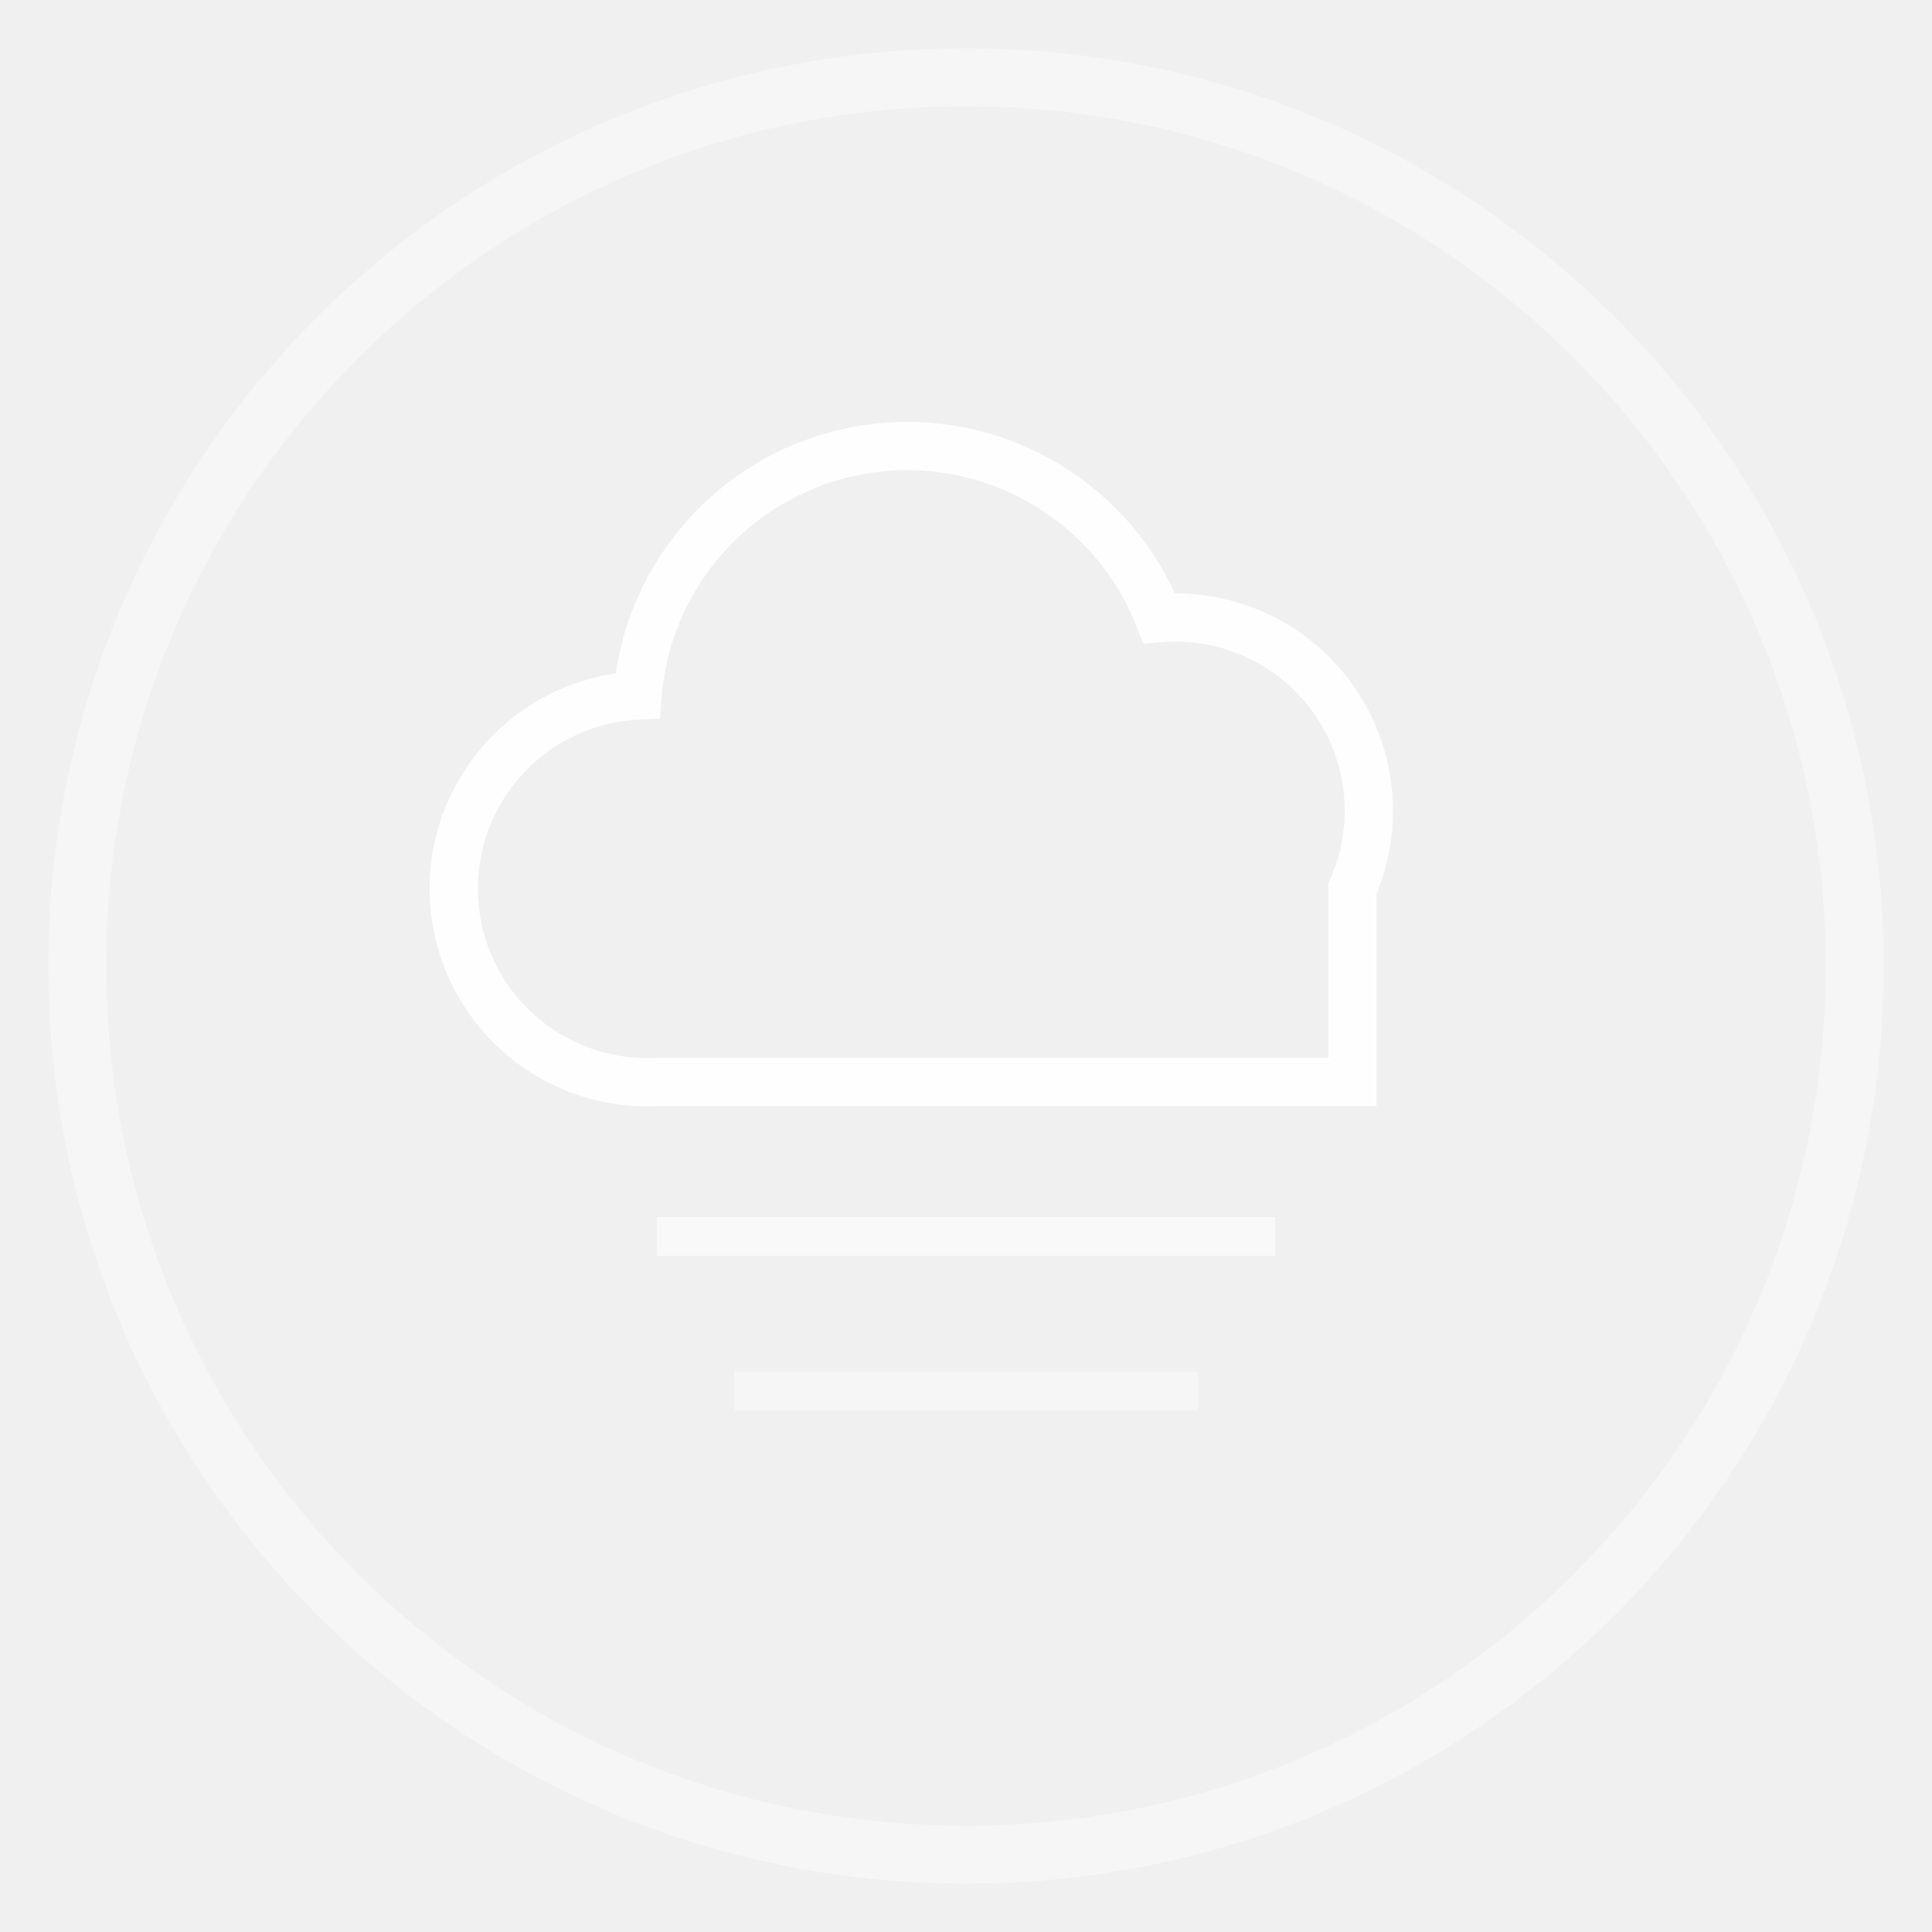
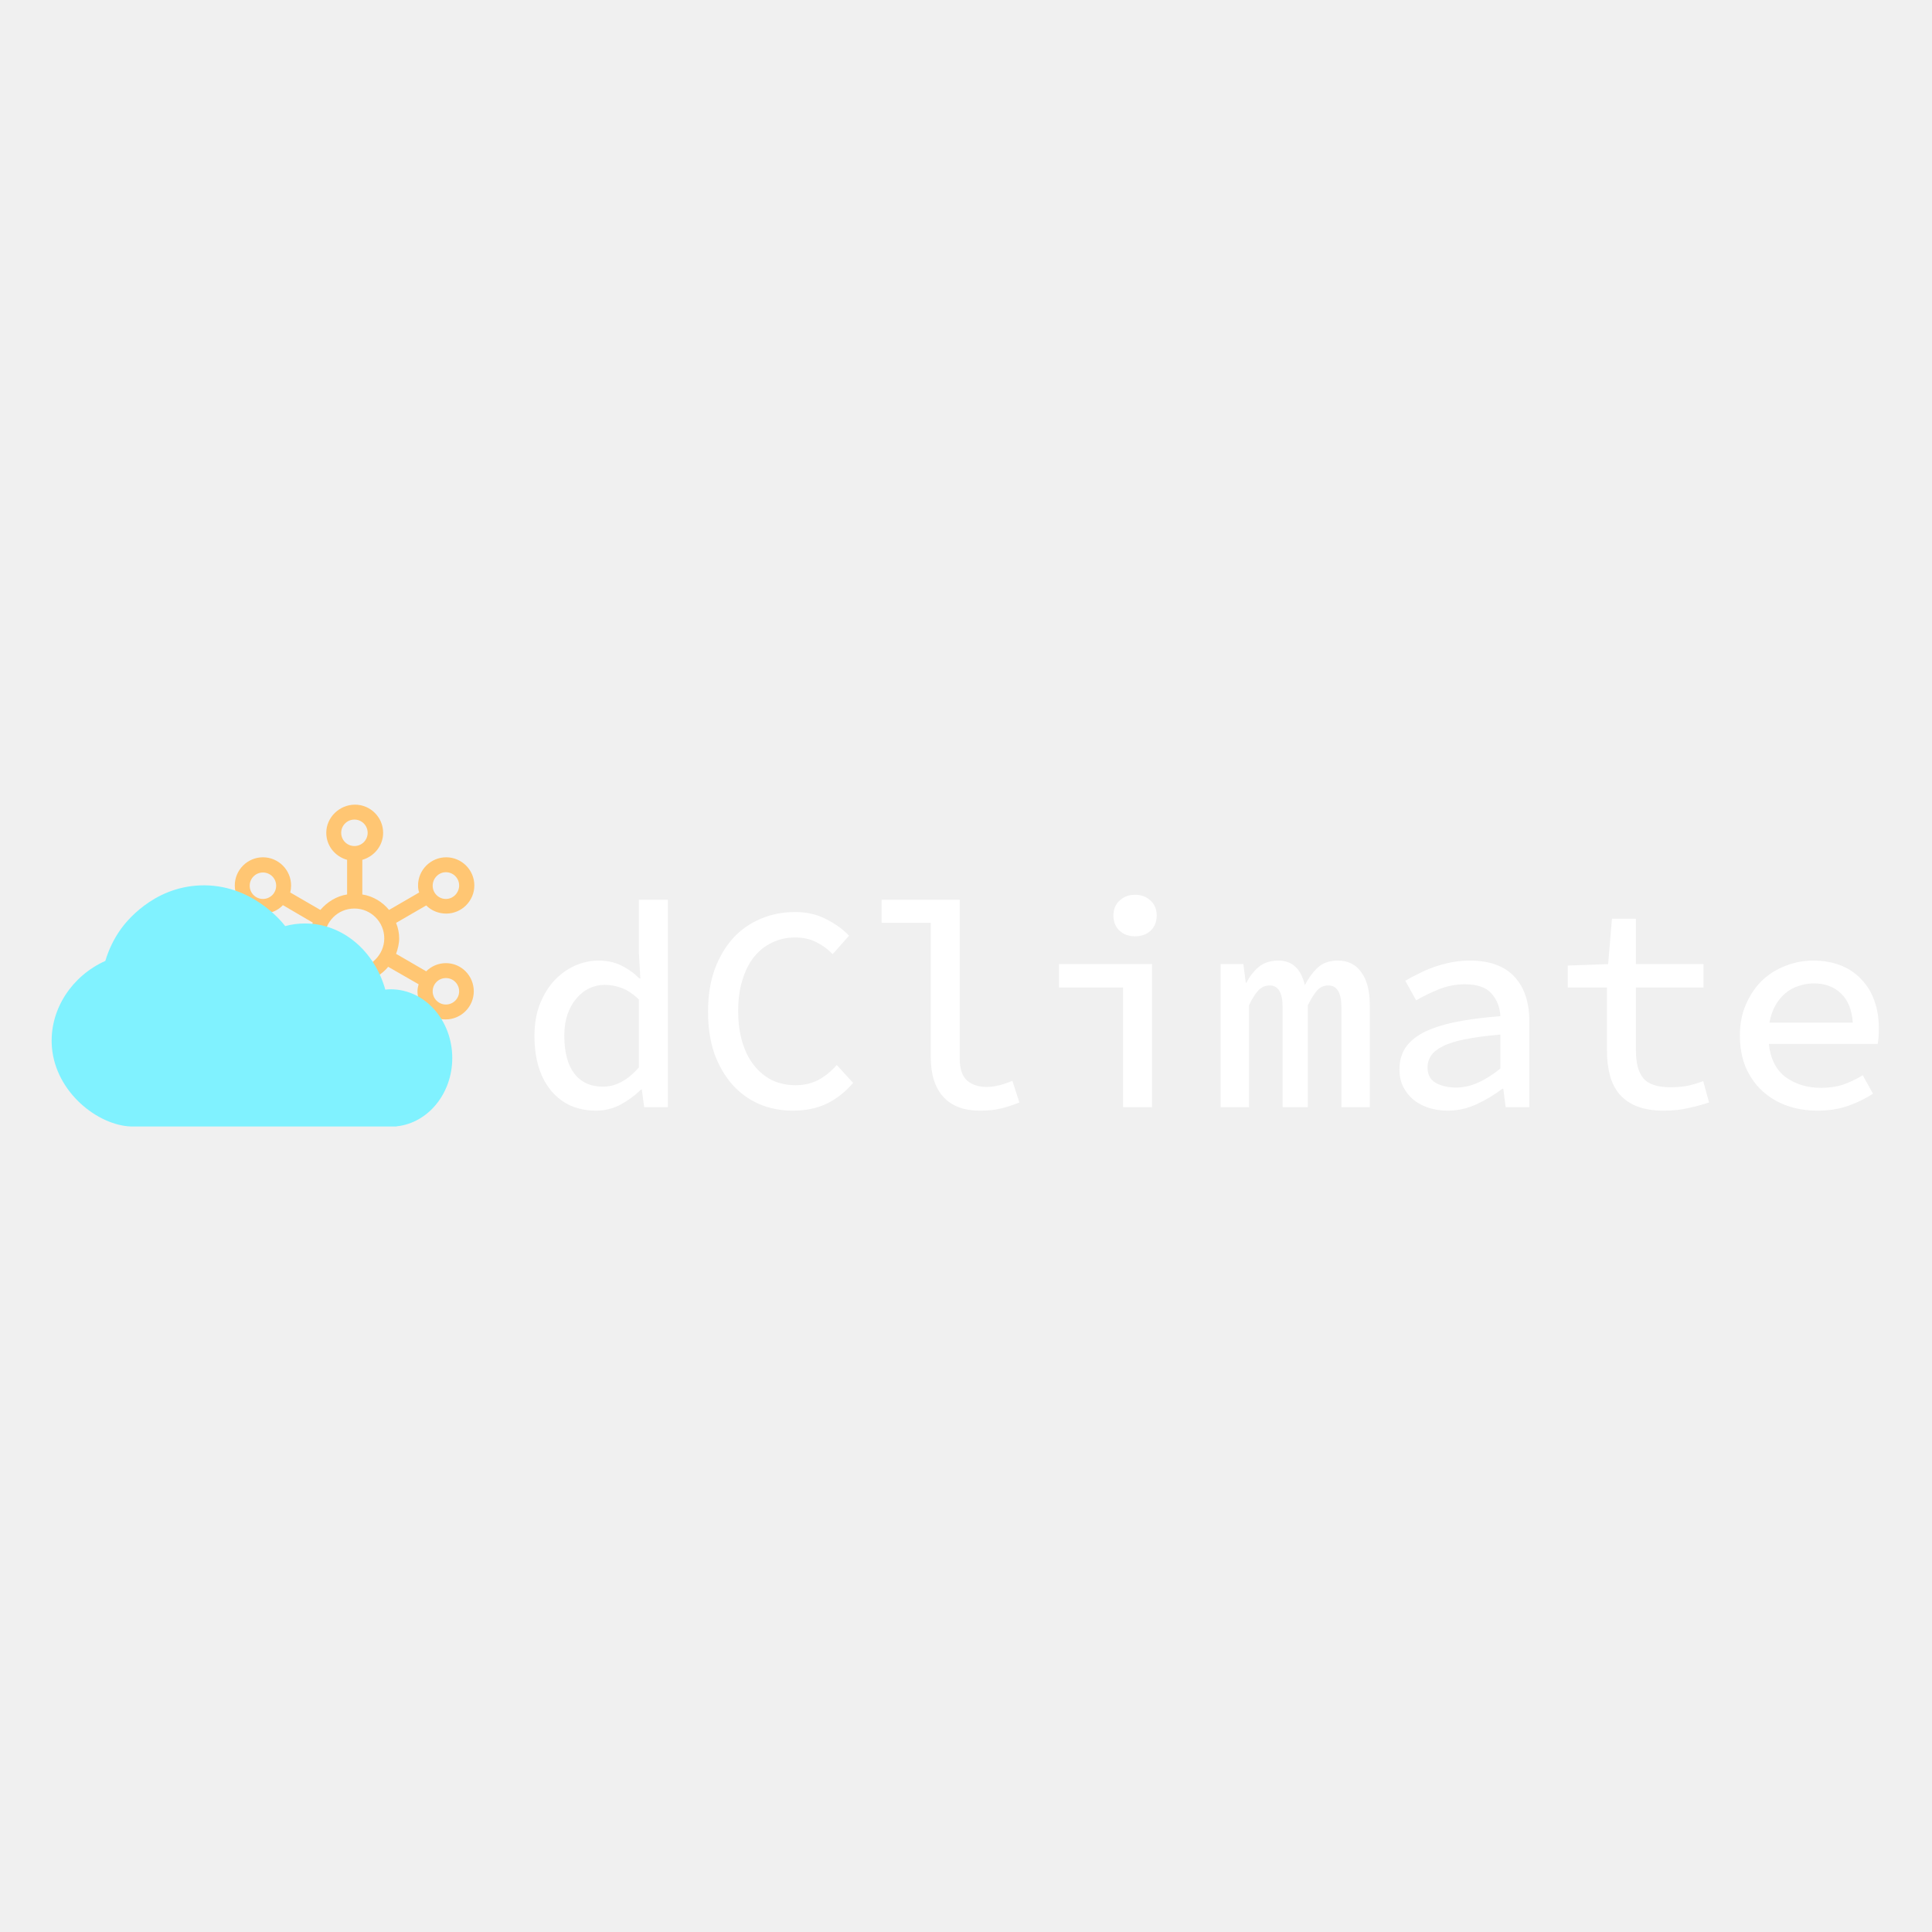
- <svg xmlns="http://www.w3.org/2000/svg" viewBox="0 0 100 100" width="48" height="48">
-   <circle cx="50" cy="50" r="46" fill="none" stroke="#ffffff" stroke-width="3" opacity="0.4" />
-   <path d="M70 56H34a10 10 0 0 1-1-20 14 14 0 0 1 27-4 10 10 0 0 1 10 14z" fill="none" stroke="#ffffff" stroke-width="2.5" opacity="0.9" />
-   <line x1="34" y1="64" x2="66" y2="64" stroke="#ffffff" stroke-width="2" opacity="0.6" />
-   <line x1="38" y1="72" x2="62" y2="72" stroke="#ffffff" stroke-width="2" opacity="0.4" />
+ <svg xmlns="http://www.w3.org/2000/svg" width="48" height="48" viewBox="0 0 796 173" fill="none">
+   <path d="M245.631 146.099C241.775 146.099 238.28 145.416 235.146 144.05C232.092 142.684 229.441 140.676 227.191 138.024C224.942 135.373 223.214 132.158 222.008 128.382C220.804 124.525 220.201 120.146 220.201 115.245C220.201 110.424 220.924 106.125 222.371 102.349C223.896 98.492 225.866 95.238 228.276 92.586C230.767 89.934 233.579 87.886 236.713 86.439C239.926 84.993 243.22 84.27 246.595 84.27C250.051 84.27 253.104 84.913 255.755 86.198C258.488 87.484 261.059 89.292 263.468 91.622H263.831L263.228 81.136V59.201H275.159V144.653H265.398L264.434 137.421H264.071C261.741 139.752 258.969 141.8 255.755 143.568C252.541 145.256 249.166 146.099 245.631 146.099ZM248.404 136.216C253.707 136.216 258.649 133.565 263.228 128.262V100.3C260.897 98.05 258.568 96.483 256.238 95.599C253.907 94.715 251.577 94.273 249.248 94.273C246.917 94.273 244.747 94.756 242.739 95.72C240.729 96.684 238.962 98.09 237.437 99.938C235.91 101.706 234.703 103.875 233.82 106.447C232.936 109.018 232.495 111.91 232.495 115.124C232.495 121.954 233.86 127.177 236.593 130.793C239.405 134.408 243.342 136.216 248.404 136.216ZM326.671 146.099C321.769 146.099 317.19 145.215 312.932 143.448C308.672 141.6 304.976 138.948 301.842 135.493C298.71 131.958 296.219 127.699 294.37 122.717C292.602 117.655 291.718 111.87 291.718 105.362C291.718 98.934 292.602 93.189 294.37 88.127C296.219 83.064 298.71 78.766 301.842 75.23C305.057 71.695 308.834 69.003 313.172 67.155C317.591 65.227 322.413 64.263 327.635 64.263C332.456 64.263 336.755 65.267 340.531 67.276C344.308 69.204 347.402 71.454 349.811 74.025L343.062 81.618C341.054 79.529 338.803 77.882 336.312 76.677C333.821 75.391 330.93 74.748 327.635 74.748C324.1 74.748 320.886 75.472 317.994 76.918C315.1 78.284 312.609 80.293 310.521 82.944C308.511 85.515 306.944 88.689 305.82 92.466C304.696 96.162 304.133 100.34 304.133 105C304.133 109.741 304.696 113.999 305.82 117.776C306.944 121.552 308.552 124.766 310.641 127.418C312.73 130.069 315.221 132.118 318.114 133.565C321.006 134.931 324.26 135.613 327.876 135.613C331.331 135.613 334.425 134.89 337.156 133.444C339.889 131.998 342.42 129.949 344.749 127.297L351.498 134.649C348.366 138.345 344.749 141.198 340.651 143.207C336.635 145.135 331.974 146.099 326.671 146.099ZM403.733 146.099C397.144 146.099 392.123 144.211 388.668 140.435C385.213 136.658 383.485 131.194 383.485 124.043V68.722H363.237V59.201H395.417V124.766C395.417 128.864 396.421 131.837 398.429 133.685C400.519 135.453 403.211 136.337 406.505 136.337C409.559 136.337 413.094 135.493 417.112 133.806L420.004 142.725C417.192 143.849 414.581 144.693 412.17 145.256C409.84 145.818 407.028 146.099 403.733 146.099ZM462.716 144.653V95.358H436.322V85.716H474.648V144.653H462.716ZM467.658 74.266C465.087 74.266 462.957 73.503 461.269 71.976C459.582 70.369 458.738 68.28 458.738 65.709C458.738 63.138 459.582 61.089 461.269 59.562C462.957 57.955 465.087 57.152 467.658 57.152C470.229 57.152 472.359 57.955 474.046 59.562C475.734 61.089 476.577 63.138 476.577 65.709C476.577 68.28 475.734 70.369 474.046 71.976C472.359 73.503 470.229 74.266 467.658 74.266ZM502.898 144.653V85.716H512.298L513.262 93.43H513.504C514.869 90.778 516.557 88.609 518.567 86.921C520.655 85.154 523.386 84.27 526.761 84.27C532.386 84.27 536.001 87.645 537.608 94.394C539.216 91.341 541.023 88.89 543.033 87.042C545.121 85.194 547.854 84.27 551.229 84.27C555.406 84.27 558.62 85.877 560.87 89.091C563.201 92.224 564.365 96.764 564.365 102.71V144.653H552.674V103.554C552.674 97.528 550.867 94.514 547.251 94.514C545.404 94.514 543.877 95.198 542.67 96.563C541.466 97.929 540.18 99.978 538.815 102.71V144.653H528.448V103.554C528.448 97.528 526.681 94.514 523.146 94.514C521.298 94.514 519.731 95.198 518.446 96.563C517.16 97.929 515.874 99.978 514.589 102.71V144.653H502.898ZM596.472 146.099C593.659 146.099 591.008 145.697 588.517 144.894C586.106 144.09 584.018 142.966 582.25 141.519C580.483 139.993 579.076 138.185 578.032 136.096C577.067 134.006 576.585 131.676 576.585 129.105C576.585 125.811 577.349 122.918 578.876 120.427C580.483 117.936 582.932 115.807 586.227 114.04C589.601 112.272 593.9 110.826 599.124 109.701C604.426 108.576 610.775 107.732 618.166 107.17C618.005 103.554 616.801 100.46 614.55 97.889C612.38 95.318 608.685 94.032 603.462 94.032C599.847 94.032 596.311 94.715 592.856 96.081C589.481 97.447 586.348 98.974 583.455 100.661L578.996 92.586C580.603 91.622 582.411 90.658 584.419 89.693C586.429 88.649 588.557 87.725 590.807 86.921C593.138 86.118 595.507 85.475 597.918 84.993C600.409 84.511 602.94 84.27 605.511 84.27C613.707 84.27 619.853 86.48 623.951 90.899C628.049 95.318 630.099 101.425 630.099 109.219V144.653H620.336L619.372 137.06H619.009C615.877 139.47 612.34 141.6 608.404 143.448C604.547 145.215 600.569 146.099 596.472 146.099ZM599.847 136.578C602.98 136.578 606.034 135.895 609.006 134.529C612.06 133.163 615.113 131.234 618.166 128.744V114.763C612.38 115.245 607.561 115.888 603.703 116.691C599.847 117.414 596.753 118.378 594.423 119.584C592.172 120.709 590.567 121.994 589.601 123.441C588.637 124.887 588.156 126.494 588.156 128.262C588.156 131.234 589.281 133.364 591.531 134.649C593.86 135.935 596.633 136.578 599.847 136.578ZM685.467 146.099C681.126 146.099 677.431 145.497 674.377 144.291C671.405 143.086 668.994 141.399 667.146 139.229C665.379 137.06 664.093 134.489 663.289 131.516C662.485 128.462 662.084 125.088 662.084 121.392V95.358H645.934V86.319L662.566 85.716L664.133 67.035H674.016V85.716H701.857V95.358H674.016V121.392C674.016 126.454 675.02 130.23 677.03 132.721C679.118 135.212 682.854 136.457 688.238 136.457C690.809 136.457 693.18 136.256 695.348 135.855C697.518 135.373 699.647 134.73 701.737 133.926L704.148 142.725C701.496 143.608 698.683 144.372 695.711 145.014C692.737 145.738 689.322 146.099 685.467 146.099ZM748.788 146.099C744.289 146.099 740.111 145.416 736.253 144.05C732.397 142.684 729.023 140.676 726.129 138.024C723.237 135.373 720.947 132.118 719.26 128.262C717.652 124.405 716.849 120.026 716.849 115.124C716.849 110.303 717.693 106.004 719.38 102.228C721.067 98.371 723.277 95.117 726.009 92.466C728.821 89.814 732.035 87.805 735.65 86.439C739.267 84.993 743.043 84.27 746.98 84.27C751.319 84.27 755.176 84.953 758.551 86.319C761.926 87.685 764.737 89.613 766.988 92.104C769.318 94.514 771.086 97.447 772.29 100.902C773.495 104.277 774.098 108.013 774.098 112.111C774.098 113.397 774.058 114.602 773.978 115.727C773.898 116.852 773.777 117.816 773.617 118.619H728.781C729.424 124.726 731.714 129.266 735.65 132.239C739.668 135.212 744.57 136.698 750.355 136.698C753.649 136.698 756.662 136.256 759.395 135.373C762.126 134.408 764.818 133.123 767.469 131.516L771.687 139.109C768.635 141.118 765.18 142.805 761.323 144.171C757.547 145.456 753.369 146.099 748.788 146.099ZM747.341 93.671C745.092 93.671 742.962 94.032 740.954 94.756C738.945 95.398 737.137 96.403 735.53 97.769C733.923 99.135 732.558 100.822 731.432 102.831C730.307 104.839 729.504 107.17 729.023 109.821H763.371C762.97 104.438 761.323 100.42 758.431 97.769C755.618 95.037 751.922 93.671 747.341 93.671Z" fill="white" />
+   <path fill-rule="evenodd" clip-rule="evenodd" d="M175.6 88.685C177.687 86.597 180.587 85.321 183.719 85.321C190.097 85.321 195.201 90.54 195.201 96.919C195.201 103.298 189.982 108.517 183.603 108.517C177.224 108.517 172.005 103.298 172.005 96.919C172.005 95.875 172.237 94.948 172.468 94.02V94.02L159.943 86.829C157.275 90.076 153.448 92.396 149.041 93.092V107.473C154.028 108.865 157.623 113.272 157.623 118.607C157.623 124.986 152.404 130.205 146.025 130.205C139.647 130.205 134.428 124.986 134.428 118.607C134.428 113.272 138.139 108.865 143.01 107.473V93.092C138.487 92.396 134.66 89.96 131.876 86.597L119.466 93.788C119.698 94.832 119.93 95.875 119.93 96.919C119.93 103.298 114.711 108.517 108.332 108.517C101.953 108.517 96.734 103.298 96.734 96.919C96.734 90.54 101.953 85.321 108.332 85.321C111.464 85.321 114.247 86.597 116.335 88.569L128.861 81.378C128.165 79.406 127.701 77.319 127.701 75.115C127.701 72.796 128.165 70.592 128.861 68.62L116.567 61.429C114.479 63.633 111.58 64.909 108.332 64.909C101.953 64.909 96.734 59.69 96.734 53.311C96.734 46.932 101.953 41.713 108.332 41.713C114.711 41.713 119.93 46.932 119.93 53.311C119.93 54.355 119.814 55.283 119.582 56.21L131.992 63.401C134.776 60.154 138.603 57.718 143.01 57.022V42.757C138.023 41.365 134.428 36.958 134.428 31.623C134.428 25.244 139.879 20.025 146.257 20.025C152.636 20.025 157.855 25.244 157.855 31.623C157.855 36.958 154.144 41.365 149.273 42.757V57.022C153.68 57.718 157.507 60.038 160.291 63.401L172.701 56.21C172.352 55.283 172.237 54.355 172.237 53.311C172.237 46.932 177.456 41.713 183.834 41.713C190.213 41.713 195.432 46.932 195.432 53.311C195.432 59.69 190.213 64.909 183.834 64.909C180.587 64.909 177.687 63.633 175.6 61.545L163.19 68.736C164.002 70.708 164.466 72.912 164.466 75.115C164.466 77.319 163.886 79.522 163.19 81.494L175.6 88.685ZM189.169 53.311C189.169 50.295 186.733 47.86 183.717 47.86C180.703 47.86 178.266 50.411 178.266 53.427C178.266 56.442 180.703 58.878 183.717 58.878C186.733 58.878 189.169 56.326 189.169 53.311ZM108.332 58.878C105.317 58.878 102.881 56.443 102.881 53.427C102.881 50.412 105.317 47.976 108.332 47.976C111.347 47.976 113.783 50.412 113.783 53.427C113.783 56.443 111.347 58.878 108.332 58.878ZM102.881 96.919C102.881 99.934 105.317 102.37 108.332 102.37C111.347 102.37 113.783 99.934 113.783 96.919C113.783 93.904 111.347 91.468 108.332 91.468C105.317 91.468 102.881 93.904 102.881 96.919ZM140.574 31.623C140.574 28.608 143.01 26.172 146.025 26.172C149.04 26.172 151.476 28.608 151.476 31.623C151.476 34.638 149.04 37.074 146.025 37.074C143.01 37.074 140.574 34.638 140.574 31.623ZM146.025 124.058C149.04 124.058 151.476 121.623 151.476 118.607C151.476 115.592 149.04 113.156 146.025 113.156C143.01 113.156 140.574 115.592 140.574 118.607C140.574 121.623 143.01 124.058 146.025 124.058ZM146.025 87.409C139.183 87.409 133.732 81.842 133.732 75.115C133.732 68.272 139.183 62.821 146.025 62.821C152.752 62.821 158.319 68.272 158.319 75.115C158.319 81.842 152.752 87.409 146.025 87.409ZM178.266 96.919C178.266 99.934 180.703 102.37 183.717 102.37C186.733 102.37 189.169 99.934 189.169 96.919C189.169 93.904 186.733 91.468 183.717 91.468C180.703 91.468 178.266 93.904 178.266 96.919Z" fill="#FFC673" />
+   <path d="M186.335 124.425C186.335 138.895 176.531 151.133 163.481 152.552L163.279 152.62C145.293 152.62 144.617 152.62 144.617 152.62C136.369 152.62 124.198 152.62 107.768 152.62C107.768 152.62 54.218 152.62 54.151 152.62C54.151 152.62 53.61 152.62 53.001 152.552C52.934 152.552 52.866 152.552 52.798 152.552C38.938 151.335 21.831 137.204 21.29 118.205C20.885 104.074 29.607 90.619 43.4 84.398C44.82 79.598 47.051 75.068 49.891 71.146C51.649 68.712 62.737 54.108 82.345 53.296C103.576 52.417 116.355 68.509 117.504 70.064C120.141 69.32 122.913 68.983 125.686 68.983C141.169 68.983 154.286 80.342 158.749 96.231C159.492 96.163 160.168 96.095 160.912 96.095C175.179 96.095 186.335 108.942 186.335 124.425Z" fill="#80F2FF" />
</svg>
